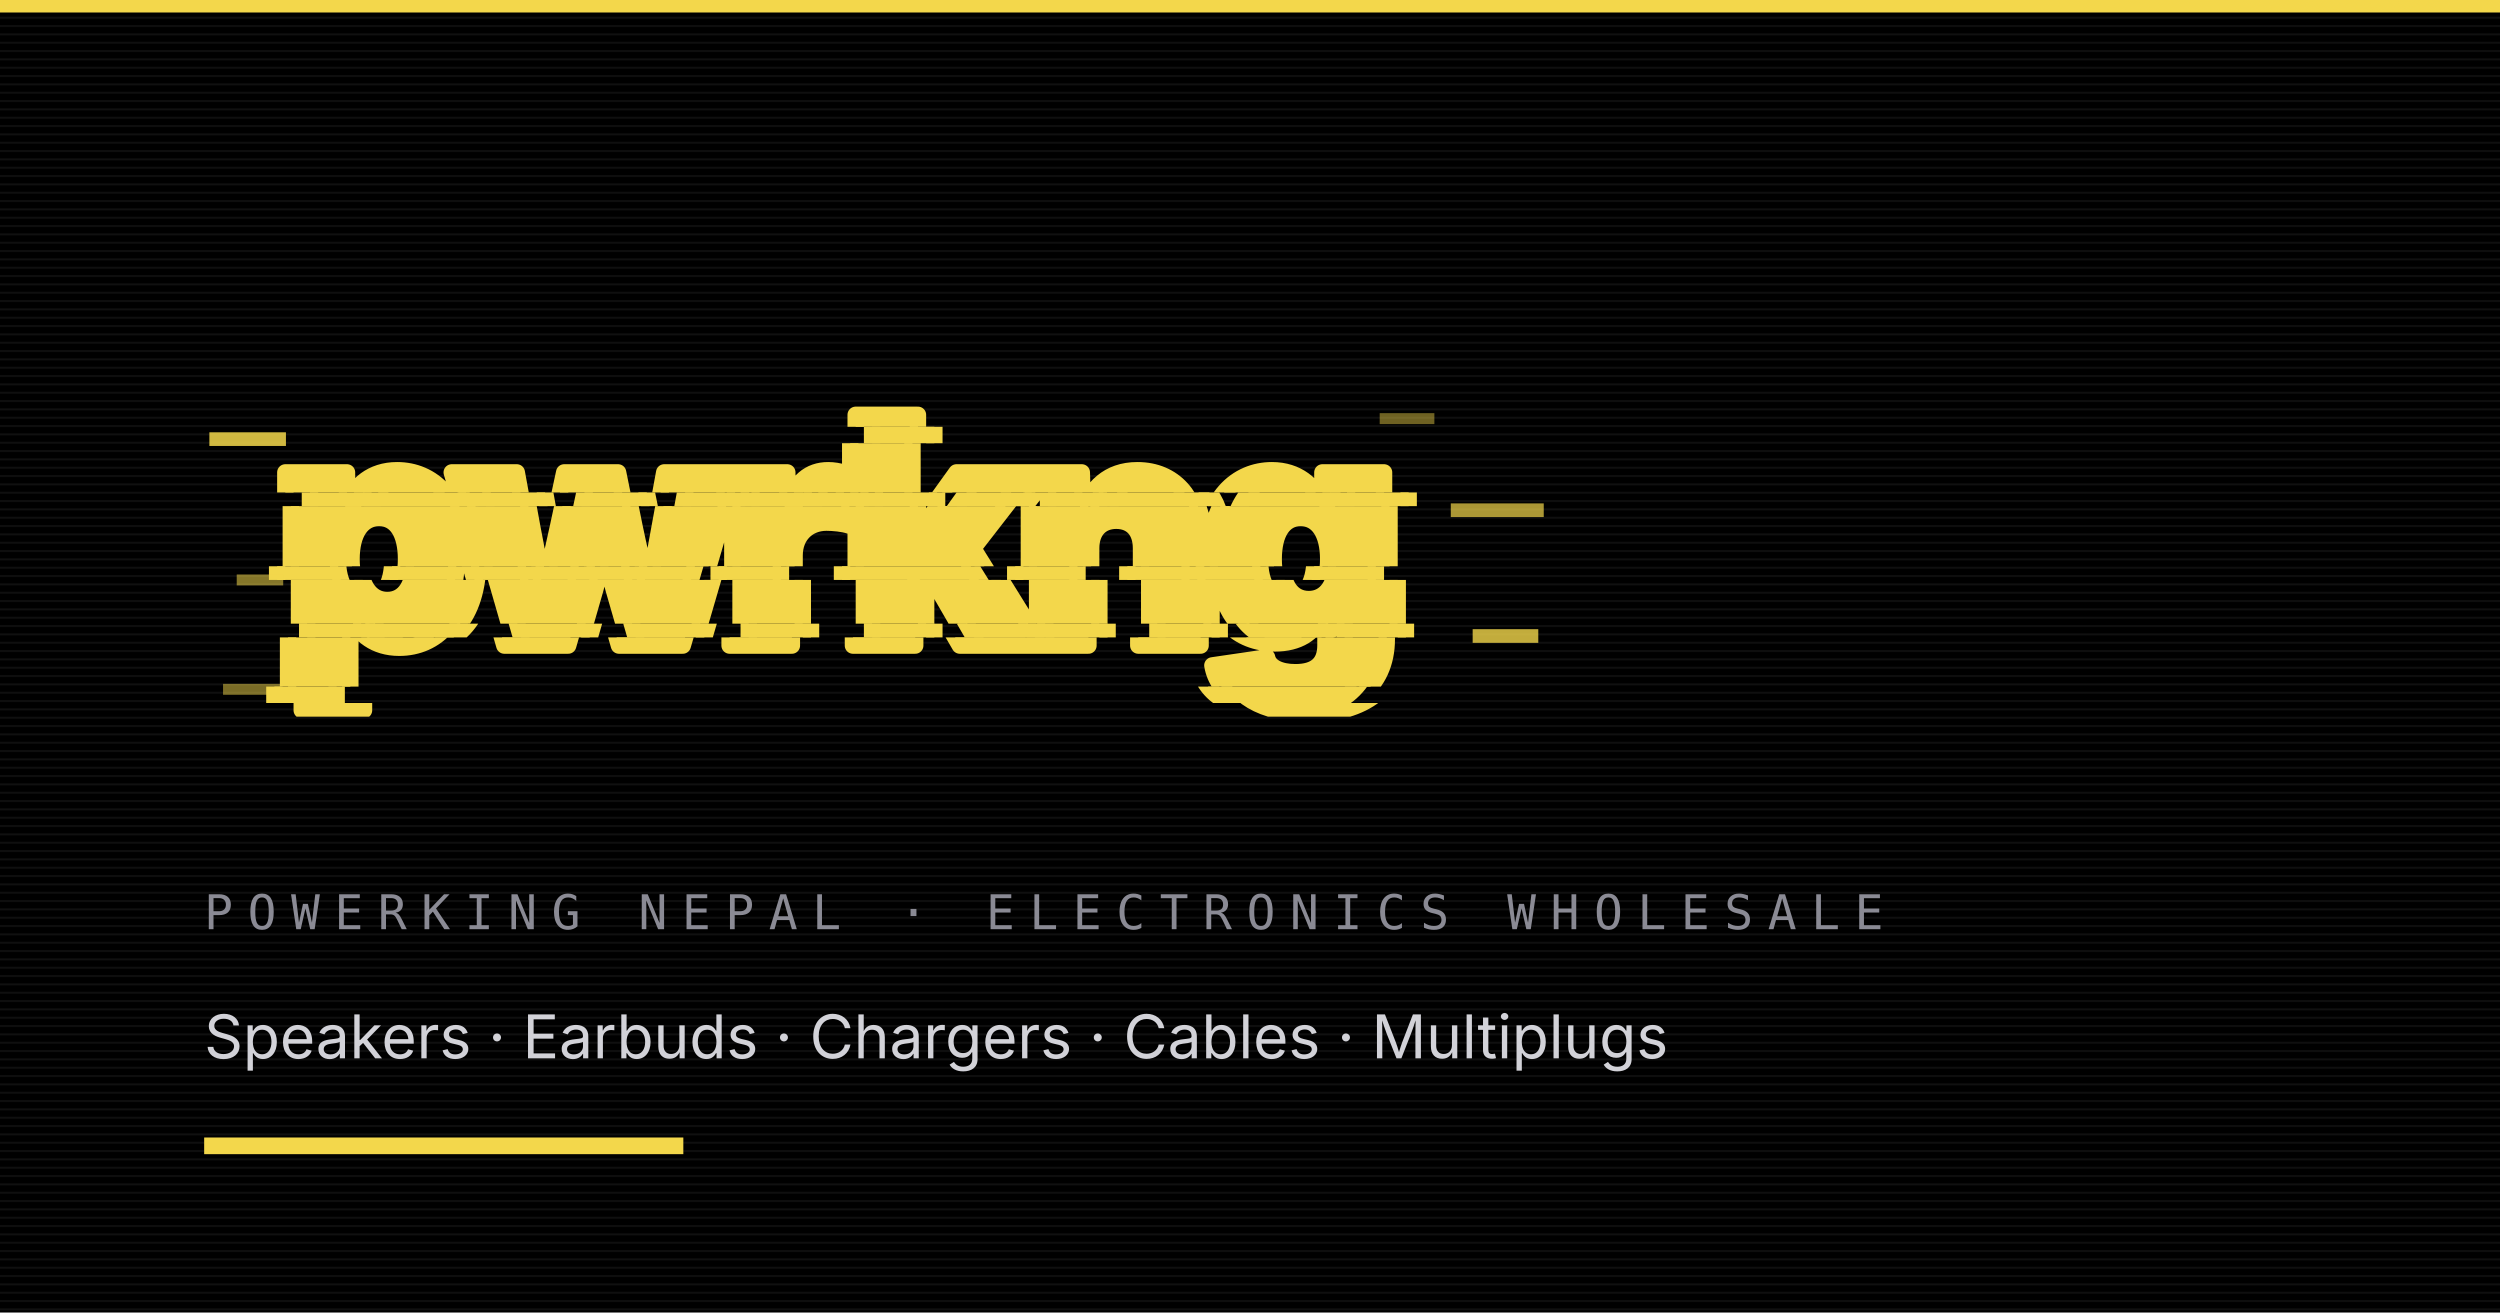
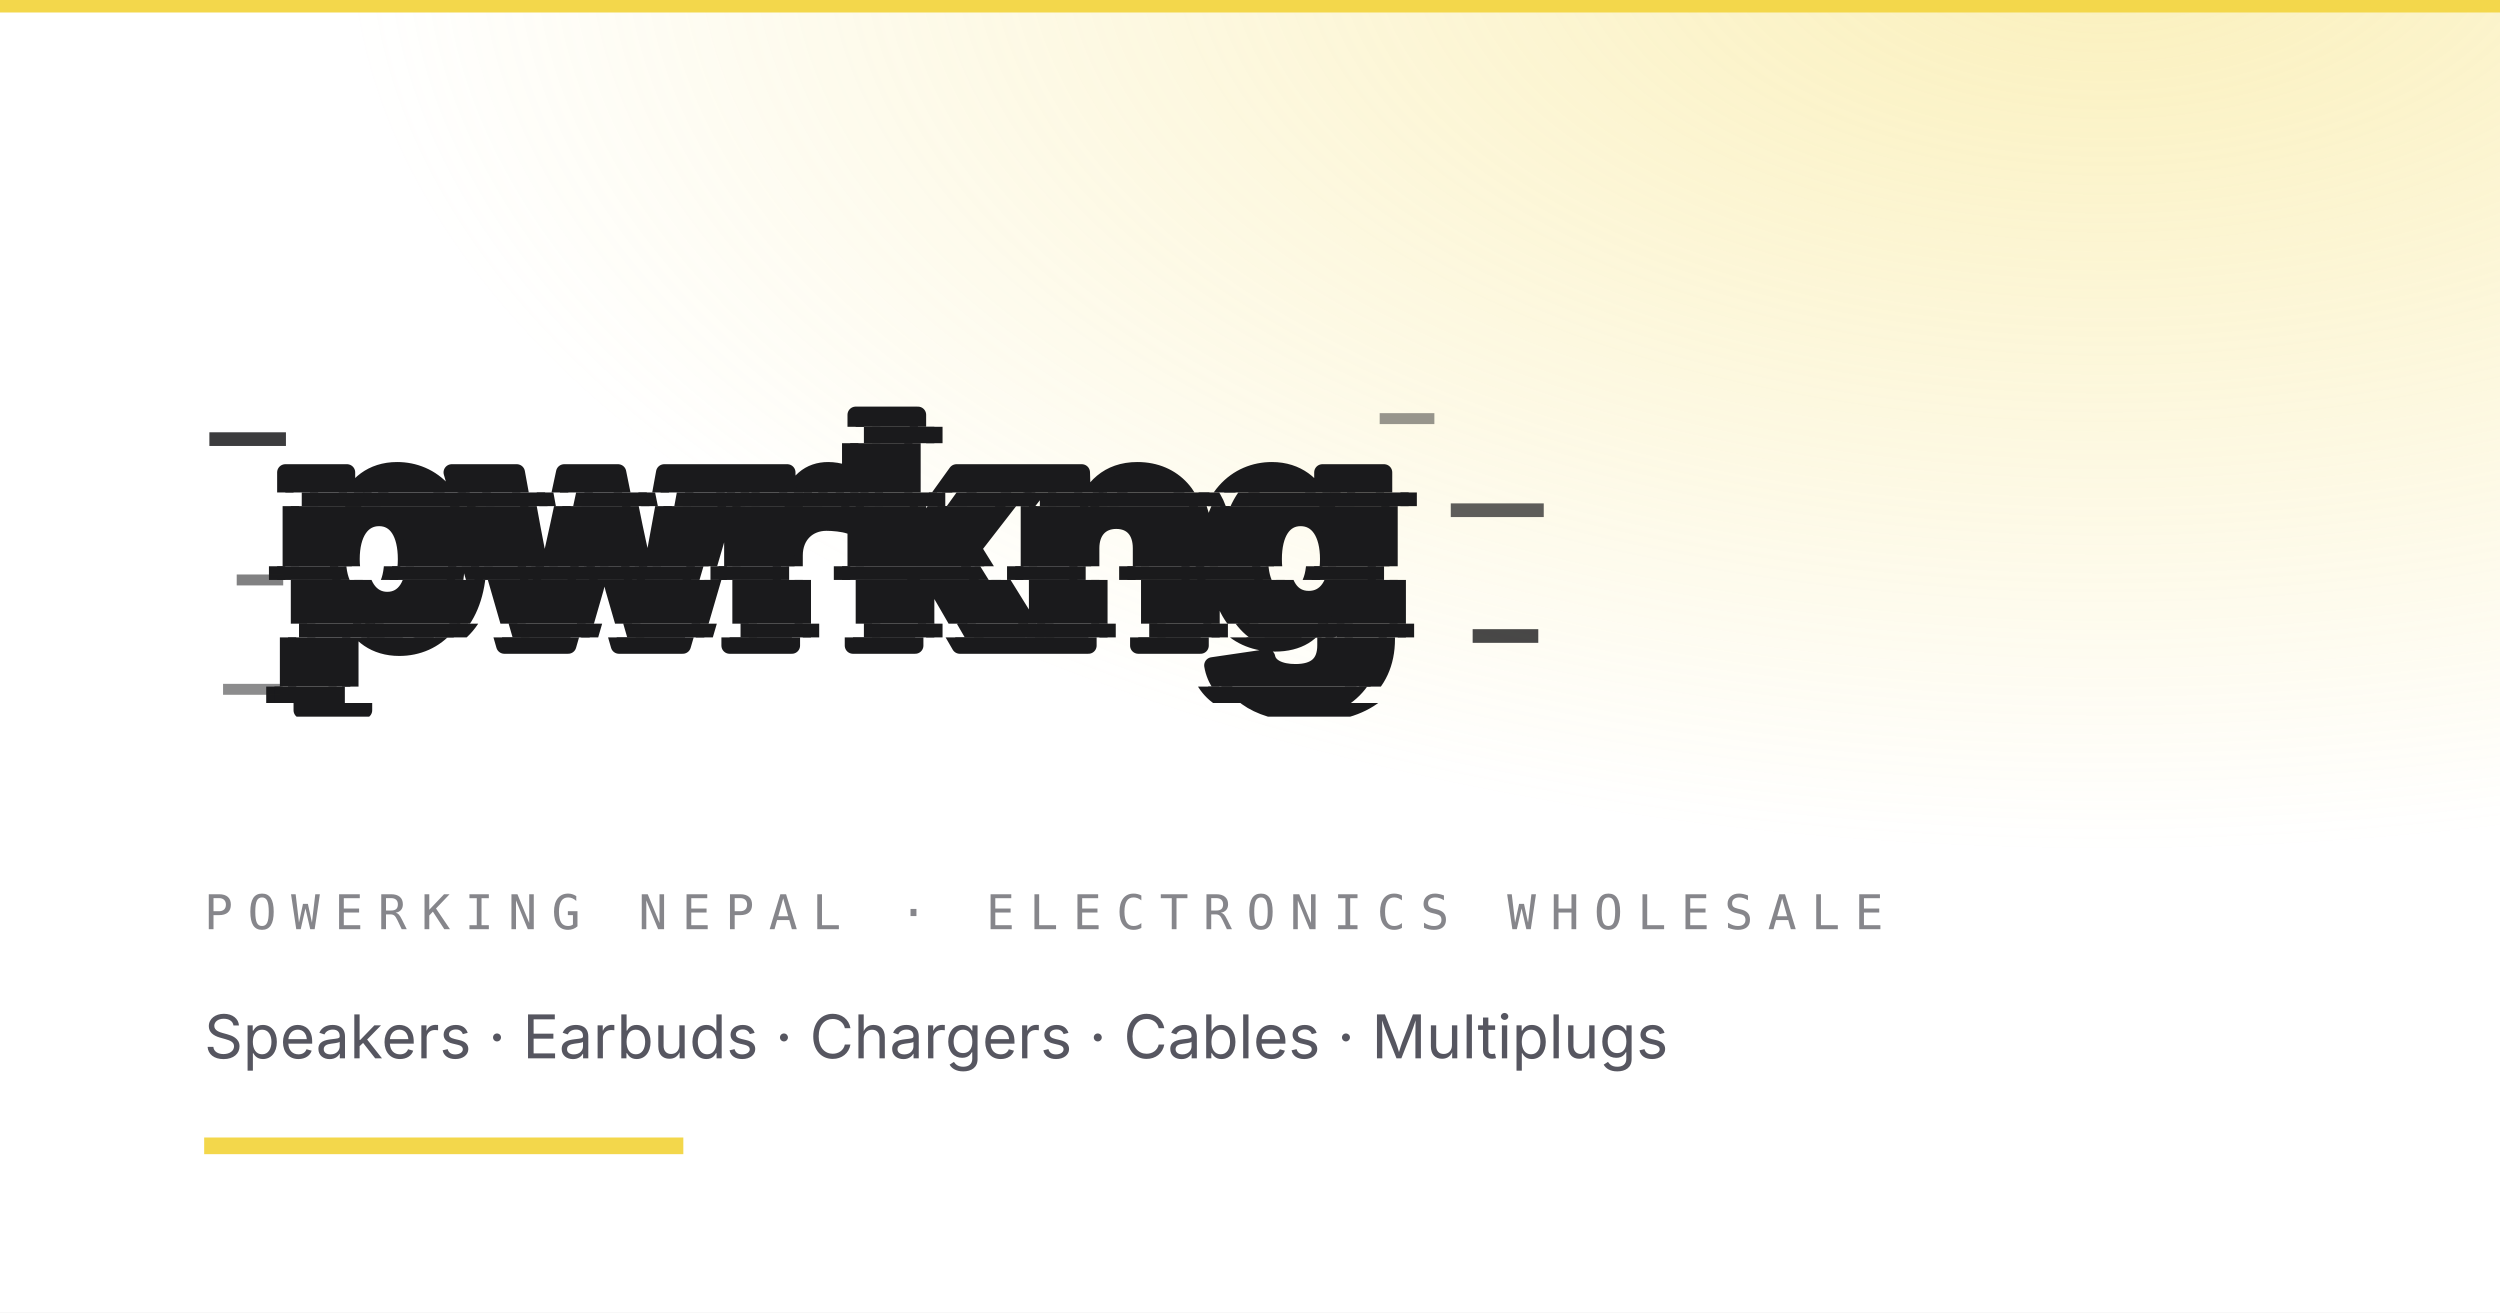
<svg xmlns="http://www.w3.org/2000/svg" viewBox="0 0 1200 630" width="1200" height="630">
  <defs>
-     <pattern id="scan" width="4" height="4" patternUnits="userSpaceOnUse">
-       <rect width="4" height="1" fill="#fff" fill-opacity=".055" />
-     </pattern>
+     <radialGradient id="glow" cx=".84" cy="-.05" r=".7">
+       <stop offset="0" stop-color="#F3D74B" stop-opacity=".38" />
+       <stop offset="1" stop-color="#F3D74B" stop-opacity="0" />
+     </radialGradient>
  </defs>
-   <rect width="1200" height="630" fill="#000000" />
-   <rect width="1200" height="630" fill="url(#scan)" />
-   <g transform="translate(132 176) scale(1.3125)" fill="#F3D74B" color="#F3D74B">
+   <rect width="1200" height="630" fill="#FFFFFF" />
+   <rect x="0" y="0" width="1200" height="630" fill="url(#glow)" />
+   <g transform="translate(132 176) scale(1.3125)" fill="#1A1A1C" color="#1A1A1C">
    <defs>
      <clipPath id="ogs0">
        <rect x="-90" y="0" width="628" height="22" />
      </clipPath>
      <clipPath id="ogs1">
        <rect x="-90" y="22" width="628" height="6" />
      </clipPath>
      <clipPath id="ogs2">
        <rect x="-90" y="28" width="628" height="18" />
      </clipPath>
      <clipPath id="ogs3">
        <rect x="-90" y="46" width="628" height="5" />
      </clipPath>
      <clipPath id="ogs4">
        <rect x="-90" y="51" width="628" height="22" />
      </clipPath>
      <clipPath id="ogs5">
        <rect x="-90" y="73" width="628" height="5" />
      </clipPath>
      <clipPath id="ogs6">
        <rect x="-90" y="78" width="628" height="16" />
      </clipPath>
      <clipPath id="ogs7">
        <rect x="-90" y="94" width="628" height="5" />
      </clipPath>
      <clipPath id="ogs8">
        <rect x="-90" y="99" width="628" height="18" />
      </clipPath>
      <clipPath id="ogs9">
        <rect x="-90" y="117" width="628" height="6" />
      </clipPath>
      <clipPath id="ogs10">
        <rect x="-90" y="123" width="628" height="5" />
      </clipPath>
    </defs>
    <g clip-path="url(#ogs0)" transform="translate(0.00 0)">
      <text x="0" y="102" font-family="'Archivo', 'Archivo Black', 'Inter', Helvetica, Arial, sans-serif" font-size="116" font-weight="900" letter-spacing="-7" fill="currentColor" stroke="currentColor" stroke-width="6" stroke-linejoin="round" paint-order="stroke" xml:space="preserve">pwrkng</text>
    </g>
    <g clip-path="url(#ogs1)" transform="translate(6.00 0)">
      <text x="0" y="102" font-family="'Archivo', 'Archivo Black', 'Inter', Helvetica, Arial, sans-serif" font-size="116" font-weight="900" letter-spacing="-7" fill="currentColor" stroke="currentColor" stroke-width="6" stroke-linejoin="round" paint-order="stroke" xml:space="preserve">pwrkng</text>
    </g>
    <g clip-path="url(#ogs2)" transform="translate(-2.00 0)">
      <text x="0" y="102" font-family="'Archivo', 'Archivo Black', 'Inter', Helvetica, Arial, sans-serif" font-size="116" font-weight="900" letter-spacing="-7" fill="currentColor" stroke="currentColor" stroke-width="6" stroke-linejoin="round" paint-order="stroke" xml:space="preserve">pwrkng</text>
    </g>
    <g clip-path="url(#ogs3)" transform="translate(7.00 0)">
      <text x="0" y="102" font-family="'Archivo', 'Archivo Black', 'Inter', Helvetica, Arial, sans-serif" font-size="116" font-weight="900" letter-spacing="-7" fill="currentColor" stroke="currentColor" stroke-width="6" stroke-linejoin="round" paint-order="stroke" xml:space="preserve">pwrkng</text>
    </g>
    <g clip-path="url(#ogs4)" transform="translate(0.00 0)">
      <text x="0" y="102" font-family="'Archivo', 'Archivo Black', 'Inter', Helvetica, Arial, sans-serif" font-size="116" font-weight="900" letter-spacing="-7" fill="currentColor" stroke="currentColor" stroke-width="6" stroke-linejoin="round" paint-order="stroke" xml:space="preserve">pwrkng</text>
    </g>
    <g clip-path="url(#ogs5)" transform="translate(-5.00 0)">
      <text x="0" y="102" font-family="'Archivo', 'Archivo Black', 'Inter', Helvetica, Arial, sans-serif" font-size="116" font-weight="900" letter-spacing="-7" fill="currentColor" stroke="currentColor" stroke-width="6" stroke-linejoin="round" paint-order="stroke" xml:space="preserve">pwrkng</text>
    </g>
    <g clip-path="url(#ogs6)" transform="translate(3.00 0)">
      <text x="0" y="102" font-family="'Archivo', 'Archivo Black', 'Inter', Helvetica, Arial, sans-serif" font-size="116" font-weight="900" letter-spacing="-7" fill="currentColor" stroke="currentColor" stroke-width="6" stroke-linejoin="round" paint-order="stroke" xml:space="preserve">pwrkng</text>
    </g>
    <g clip-path="url(#ogs7)" transform="translate(6.00 0)">
      <text x="0" y="102" font-family="'Archivo', 'Archivo Black', 'Inter', Helvetica, Arial, sans-serif" font-size="116" font-weight="900" letter-spacing="-7" fill="currentColor" stroke="currentColor" stroke-width="6" stroke-linejoin="round" paint-order="stroke" xml:space="preserve">pwrkng</text>
    </g>
    <g clip-path="url(#ogs8)" transform="translate(-1.00 0)">
      <text x="0" y="102" font-family="'Archivo', 'Archivo Black', 'Inter', Helvetica, Arial, sans-serif" font-size="116" font-weight="900" letter-spacing="-7" fill="currentColor" stroke="currentColor" stroke-width="6" stroke-linejoin="round" paint-order="stroke" xml:space="preserve">pwrkng</text>
    </g>
    <g clip-path="url(#ogs9)" transform="translate(-6.00 0)">
      <text x="0" y="102" font-family="'Archivo', 'Archivo Black', 'Inter', Helvetica, Arial, sans-serif" font-size="116" font-weight="900" letter-spacing="-7" fill="currentColor" stroke="currentColor" stroke-width="6" stroke-linejoin="round" paint-order="stroke" xml:space="preserve">pwrkng</text>
    </g>
    <g clip-path="url(#ogs10)" transform="translate(4.00 0)">
      <text x="0" y="102" font-family="'Archivo', 'Archivo Black', 'Inter', Helvetica, Arial, sans-serif" font-size="116" font-weight="900" letter-spacing="-7" fill="currentColor" stroke="currentColor" stroke-width="6" stroke-linejoin="round" paint-order="stroke" xml:space="preserve">pwrkng</text>
    </g>
    <rect x="-24" y="24" width="28.0" height="5" opacity="0.85" />
    <rect x="430" y="50" width="34.0" height="5" opacity="0.70" />
    <rect x="-14" y="76" width="17.0" height="4" opacity="0.55" />
    <rect x="438" y="96" width="24.0" height="5" opacity="0.80" />
    <rect x="404" y="17" width="20.0" height="4" opacity="0.45" />
    <rect x="-19" y="116" width="21.0" height="4" opacity="0.50" />
  </g>
-   <text x="98" y="446" font-family="ui-monospace, SFMono-Regular, Menlo, monospace" font-size="23" letter-spacing="7" fill="#8A8A94">POWERKING NEPAL · ELECTRONICS WHOLESALE</text>
-   <text x="98" y="508" font-family="Archivo, Inter, Arial, sans-serif" font-size="29" fill="#D2D2D8">Speakers · Earbuds · Chargers · Cables · Multiplugs</text>
+   <text x="98" y="446" font-family="ui-monospace, SFMono-Regular, Menlo, monospace" font-size="23" letter-spacing="7" fill="#86868B">POWERKING NEPAL · ELECTRONICS WHOLESALE</text>
+   <text x="98" y="508" font-family="Archivo, Inter, Arial, sans-serif" font-size="29" fill="#565660">Speakers · Earbuds · Chargers · Cables · Multiplugs</text>
  <rect x="98" y="546" width="230" height="8" fill="#F3D74B" />
  <rect y="0" width="1200" height="6" fill="#F3D74B" />
</svg>
